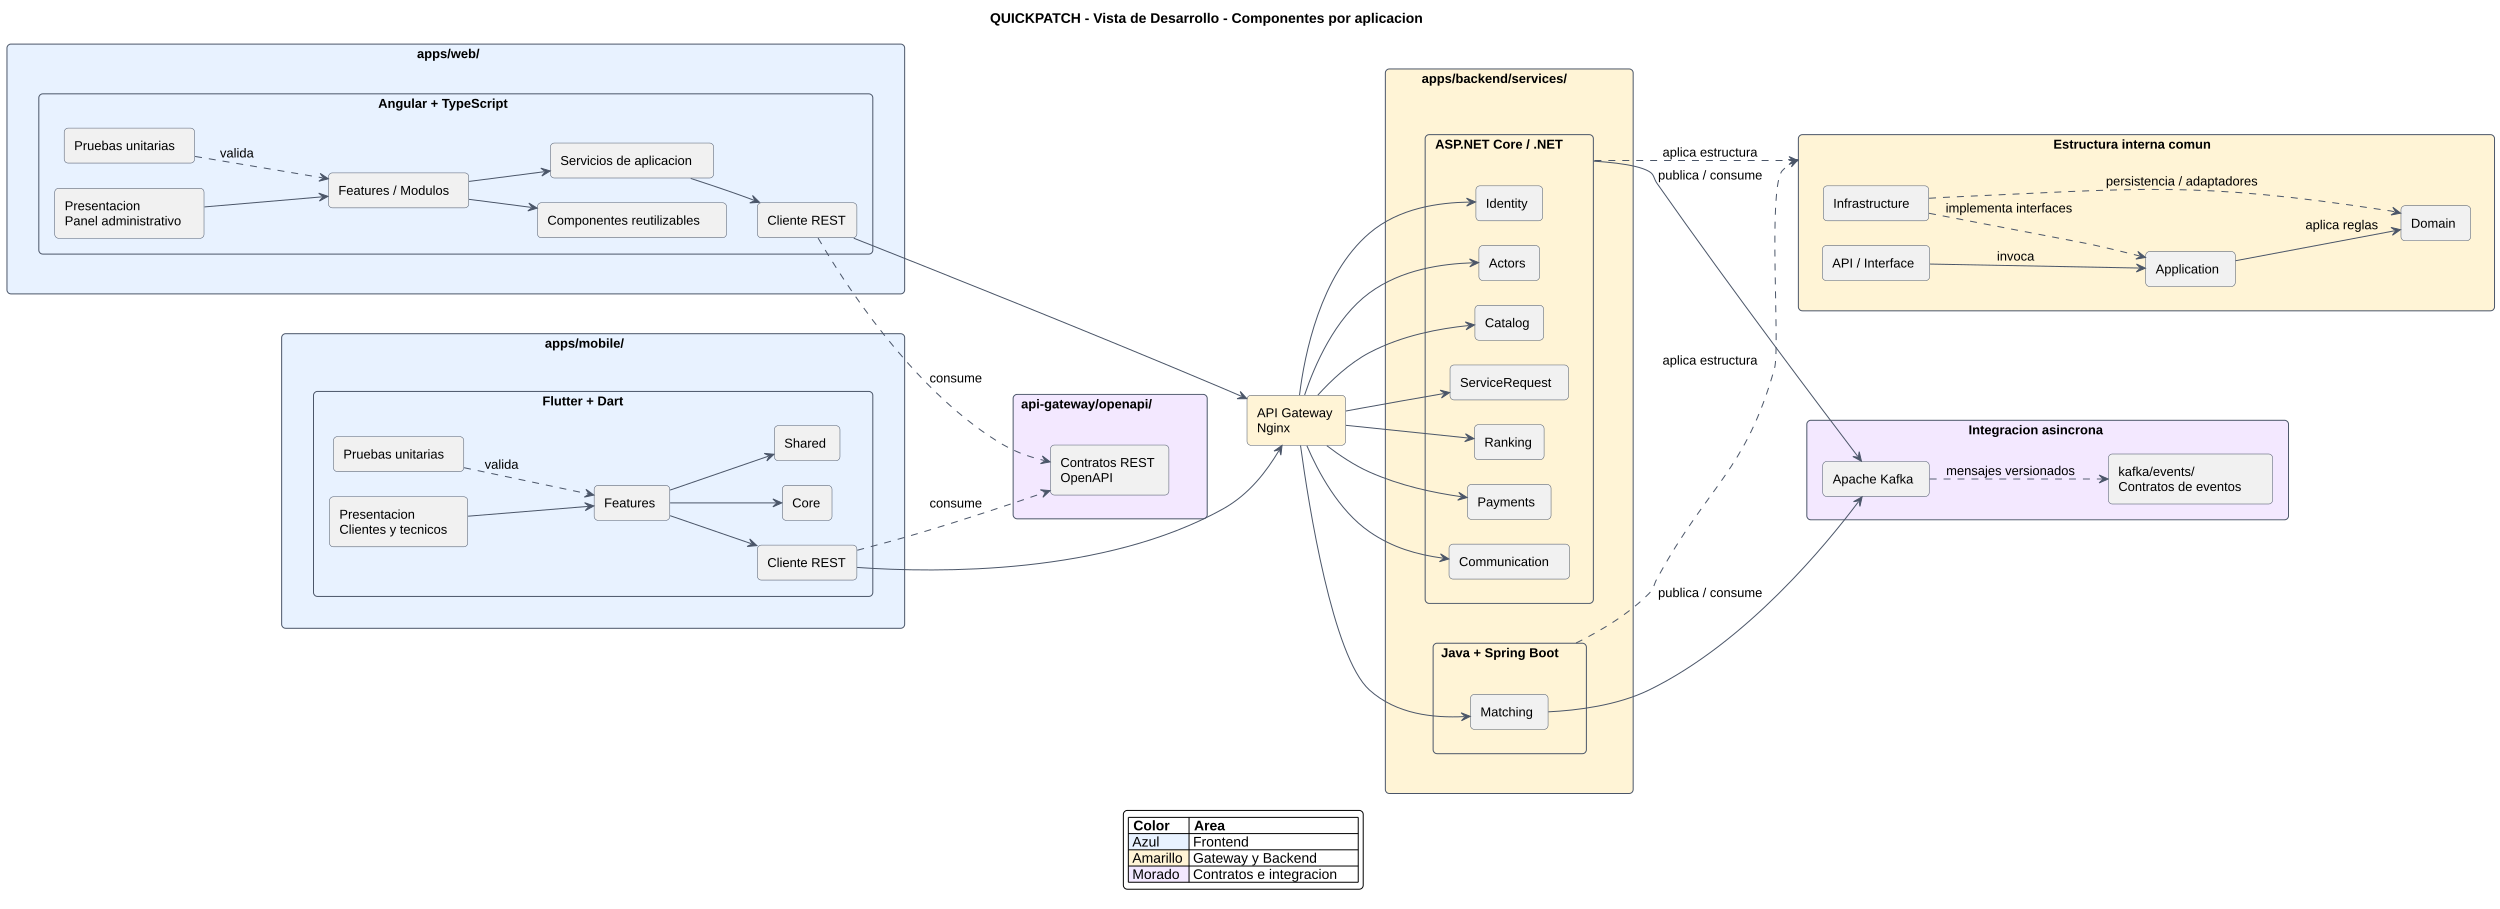
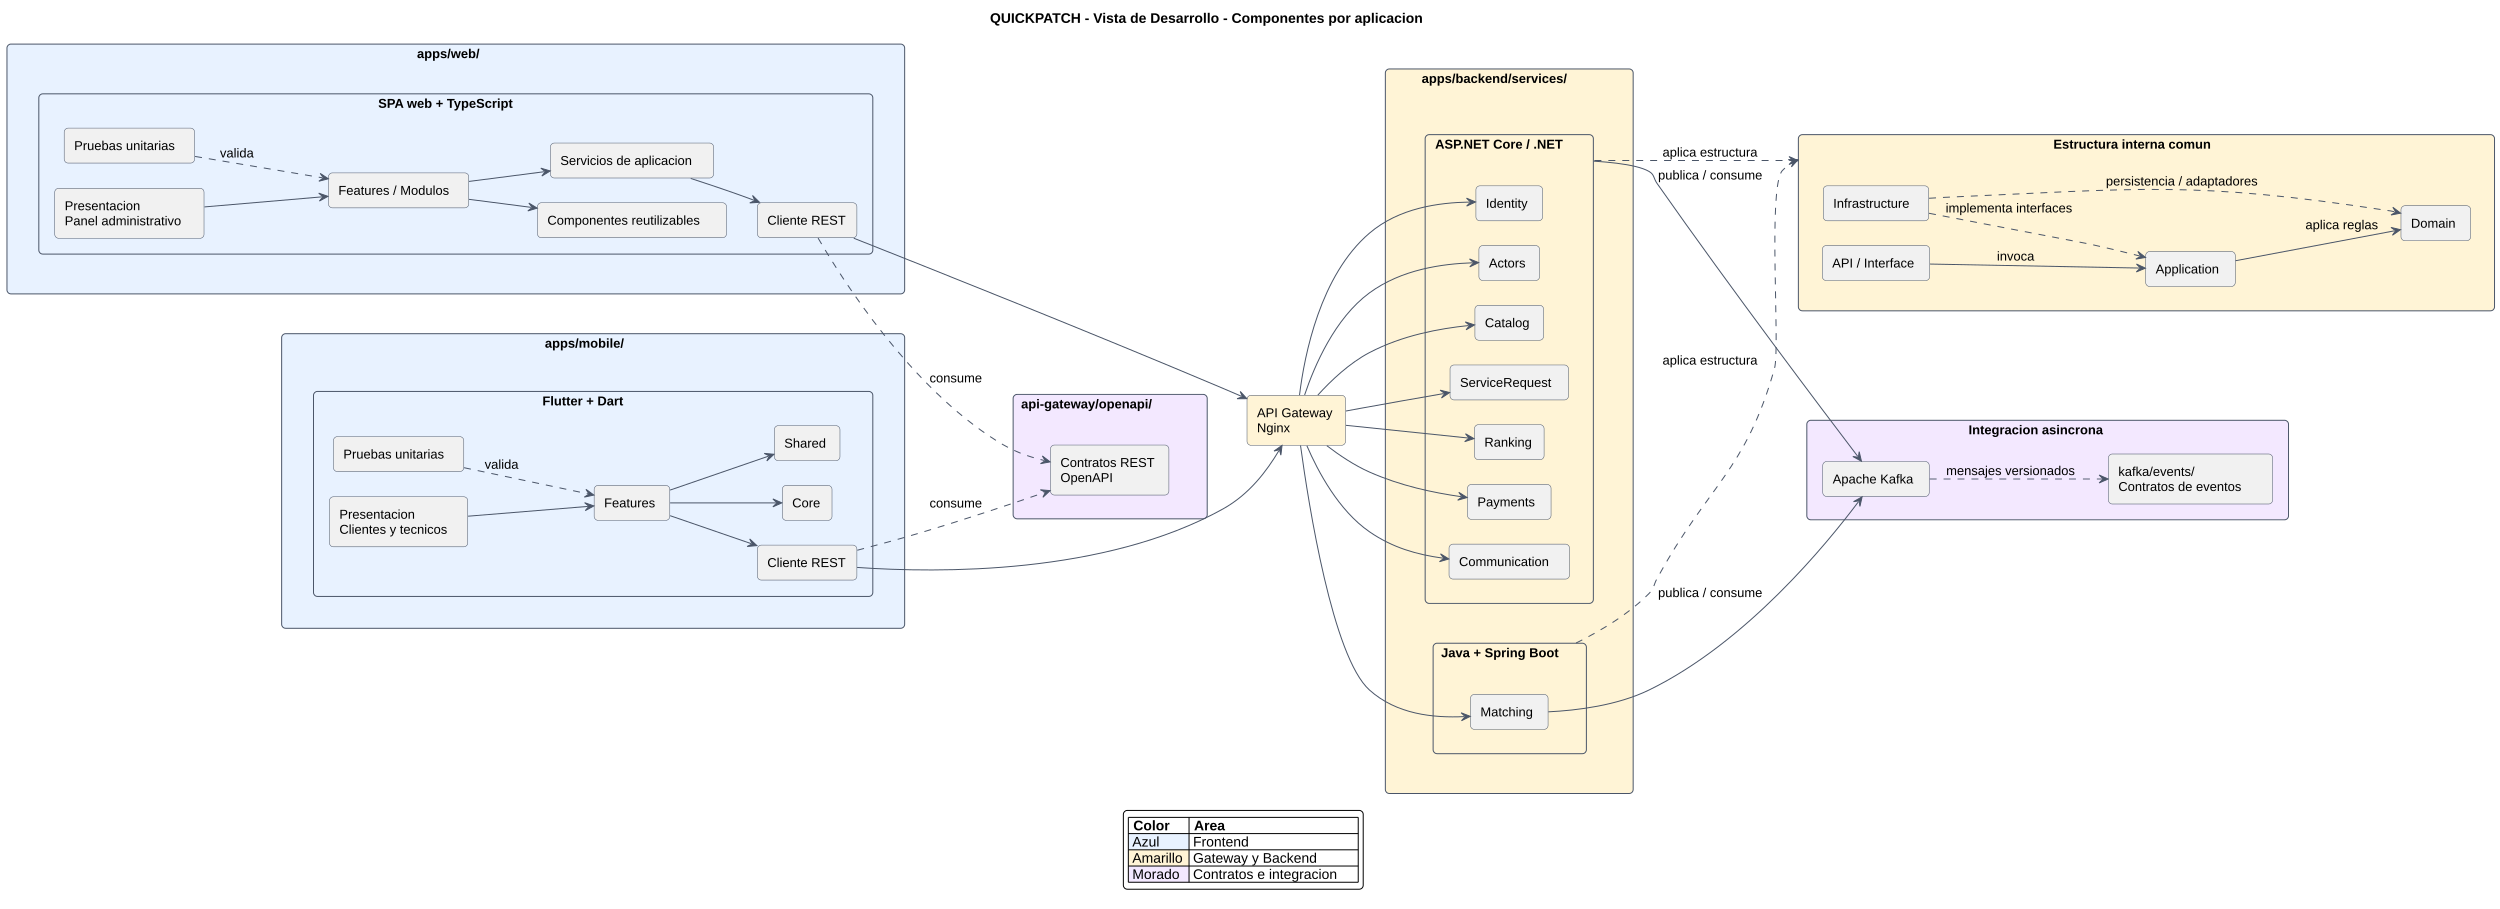
<svg xmlns="http://www.w3.org/2000/svg" contentStyleType="text/css" height="913px" preserveAspectRatio="none" style="width:2512px;height:913px;background:#FFFFFF;" version="1.1" viewBox="0 0 2512 913" width="2512px" zoomAndPan="magnify">
  <defs />
  <g>
    <text fill="#000000" font-family="Arial" font-size="14" font-weight="bold" lengthAdjust="spacing" textLength="509" x="994.75" y="22.995">QUICKPATCH - Vista de Desarrollo - Componentes por aplicacion</text>
    <g id="cluster_WEB">
      <rect fill="#E8F2FF" height="251" rx="4" ry="4" style="stroke:#4A5568;stroke-width:1.0;" width="902" x="7" y="44.297" />
      <text fill="#000000" font-family="Arial" font-size="13" font-weight="bold" lengthAdjust="spacing" textLength="78" x="419" y="58.364">apps/web/</text>
    </g>
-     <g id="cluster_ANGULAR">
+     <g id="cluster_PANEL_WEB">
      <rect fill="none" height="161" rx="4" ry="4" style="stroke:#4A5568;stroke-width:1.0;" width="838" x="39" y="94.297" />
-       <text fill="#000000" font-family="Arial" font-size="13" font-weight="bold" lengthAdjust="spacing" textLength="156" x="380" y="108.364">Angular + TypeScript</text>
+       <text fill="#000000" font-family="Arial" font-size="13" font-weight="bold" lengthAdjust="spacing" textLength="156" x="380" y="108.364">SPA web + TypeScript</text>
    </g>
    <g id="cluster_MOBILE">
      <rect fill="#E8F2FF" height="296" rx="4" ry="4" style="stroke:#4A5568;stroke-width:1.0;" width="626" x="283" y="335.297" />
      <text fill="#000000" font-family="Arial" font-size="13" font-weight="bold" lengthAdjust="spacing" textLength="97" x="547.5" y="349.364">apps/mobile/</text>
    </g>
    <g id="cluster_FLUTTER">
      <rect fill="none" height="206" rx="4" ry="4" style="stroke:#4A5568;stroke-width:1.0;" width="562" x="315" y="393.297" />
      <text fill="#000000" font-family="Arial" font-size="13" font-weight="bold" lengthAdjust="spacing" textLength="102" x="545" y="407.364">Flutter + Dart</text>
    </g>
    <g id="cluster_OPENAPI">
      <rect fill="#F3E8FF" height="125" rx="4" ry="4" style="stroke:#4A5568;stroke-width:1.0;" width="195" x="1018" y="396.297" />
      <text fill="#000000" font-family="Arial" font-size="13" font-weight="bold" lengthAdjust="spacing" textLength="198.889" x="1026" y="410.364">api-gateway/openapi/</text>
    </g>
    <g id="cluster_BACKEND">
      <rect fill="#FFF4D6" height="728" rx="4" ry="4" style="stroke:#4A5568;stroke-width:1.0;" width="249" x="1392" y="69.297" />
      <text fill="#000000" font-family="Arial" font-size="13" font-weight="bold" lengthAdjust="spacing" textLength="176" x="1428.5" y="83.364">apps/backend/services/</text>
    </g>
    <g id="cluster_DOTNET">
      <rect fill="none" height="471" rx="4" ry="4" style="stroke:#4A5568;stroke-width:1.0;" width="169" x="1432" y="135.297" />
      <text fill="#000000" font-family="Arial" font-size="13" font-weight="bold" lengthAdjust="spacing" textLength="149" x="1442" y="149.364">ASP.NET Core / .NET</text>
    </g>
    <g id="cluster_JAVA">
      <rect fill="none" height="111" rx="4" ry="4" style="stroke:#4A5568;stroke-width:1.0;" width="154" x="1440" y="646.297" />
      <text fill="#000000" font-family="Arial" font-size="13" font-weight="bold" lengthAdjust="spacing" textLength="138" x="1448" y="660.364">Java + Spring Boot</text>
    </g>
    <g id="cluster_INTERNAL">
      <rect fill="#FFF4D6" height="177" rx="4" ry="4" style="stroke:#4A5568;stroke-width:1.0;" width="699.5" x="1807" y="135.297" />
      <text fill="#000000" font-family="Arial" font-size="13" font-weight="bold" lengthAdjust="spacing" textLength="187" x="2063.25" y="149.364">Estructura interna comun</text>
    </g>
    <g id="cluster_EDA">
      <rect fill="#F3E8FF" height="100" rx="4" ry="4" style="stroke:#4A5568;stroke-width:1.0;" width="484" x="1815.5" y="422.297" />
      <text fill="#000000" font-family="Arial" font-size="13" font-weight="bold" lengthAdjust="spacing" textLength="159" x="1978" y="436.364">Integracion asincrona</text>
    </g>
    <g id="elem_WEB_UI">
      <rect fill="#F1F1F1" height="50.266" rx="4" ry="4" style="stroke:#4A5568;stroke-width:0.5;" width="150" x="55" y="189.167" />
      <text fill="#000000" font-family="Arial" font-size="13" lengthAdjust="spacing" textLength="83" x="65" y="211.234">Presentacion</text>
      <text fill="#000000" font-family="Arial" font-size="13" lengthAdjust="spacing" textLength="130" x="65" y="226.367">Panel administrativo</text>
    </g>
    <g id="elem_WEB_FEATURES">
      <rect fill="#F1F1F1" height="35.133" rx="4" ry="4" style="stroke:#4A5568;stroke-width:0.5;" width="141" x="330" y="173.727" />
      <text fill="#000000" font-family="Arial" font-size="13" lengthAdjust="spacing" textLength="121" x="340" y="195.794">Features / Modulos</text>
    </g>
    <g id="elem_WEB_COMPONENTS">
      <rect fill="#F1F1F1" height="35.133" rx="4" ry="4" style="stroke:#4A5568;stroke-width:0.5;" width="190" x="540" y="203.727" />
      <text fill="#000000" font-family="Arial" font-size="13" lengthAdjust="spacing" textLength="170" x="550" y="225.794">Componentes reutilizables</text>
    </g>
    <g id="elem_WEB_SERVICES">
      <rect fill="#F1F1F1" height="35.133" rx="4" ry="4" style="stroke:#4A5568;stroke-width:0.5;" width="164" x="553" y="143.727" />
      <text fill="#000000" font-family="Arial" font-size="13" lengthAdjust="spacing" textLength="144" x="563" y="165.794">Servicios de aplicacion</text>
    </g>
    <g id="elem_WEB_API">
      <rect fill="#F1F1F1" height="35.133" rx="4" ry="4" style="stroke:#4A5568;stroke-width:0.5;" width="100" x="761" y="203.727" />
      <text fill="#000000" font-family="Arial" font-size="13" lengthAdjust="spacing" textLength="80" x="771" y="225.794">Cliente REST</text>
    </g>
    <g id="elem_WEB_TESTS">
      <rect fill="#F1F1F1" height="35.133" rx="4" ry="4" style="stroke:#4A5568;stroke-width:0.5;" width="131" x="64.5" y="128.727" />
      <text fill="#000000" font-family="Arial" font-size="13" lengthAdjust="spacing" textLength="111" x="74.5" y="150.794">Pruebas unitarias</text>
    </g>
    <g id="elem_MOBILE_UI">
      <rect fill="#F1F1F1" height="50.266" rx="4" ry="4" style="stroke:#4A5568;stroke-width:0.5;" width="139" x="331" y="499.167" />
      <text fill="#000000" font-family="Arial" font-size="13" lengthAdjust="spacing" textLength="83" x="341" y="521.234">Presentacion</text>
      <text fill="#000000" font-family="Arial" font-size="13" lengthAdjust="spacing" textLength="119" x="341" y="536.367">Clientes y tecnicos</text>
    </g>
    <g id="elem_MOBILE_FEATURES">
      <rect fill="#F1F1F1" height="35.133" rx="4" ry="4" style="stroke:#4A5568;stroke-width:0.5;" width="76" x="597" y="487.727" />
      <text fill="#000000" font-family="Arial" font-size="13" lengthAdjust="spacing" textLength="56" x="607" y="509.794">Features</text>
    </g>
    <g id="elem_MOBILE_CORE">
      <rect fill="#F1F1F1" height="35.133" rx="4" ry="4" style="stroke:#4A5568;stroke-width:0.5;" width="50" x="786" y="487.727" />
      <text fill="#000000" font-family="Arial" font-size="13" lengthAdjust="spacing" textLength="30" x="796" y="509.794">Core</text>
    </g>
    <g id="elem_MOBILE_SHARED">
      <rect fill="#F1F1F1" height="35.133" rx="4" ry="4" style="stroke:#4A5568;stroke-width:0.5;" width="66" x="778" y="427.727" />
      <text fill="#000000" font-family="Arial" font-size="13" lengthAdjust="spacing" textLength="46" x="788" y="449.794">Shared</text>
    </g>
    <g id="elem_MOBILE_API">
      <rect fill="#F1F1F1" height="35.133" rx="4" ry="4" style="stroke:#4A5568;stroke-width:0.5;" width="100" x="761" y="547.727" />
      <text fill="#000000" font-family="Arial" font-size="13" lengthAdjust="spacing" textLength="80" x="771" y="569.794">Cliente REST</text>
    </g>
    <g id="elem_MOBILE_TESTS">
      <rect fill="#F1F1F1" height="35.133" rx="4" ry="4" style="stroke:#4A5568;stroke-width:0.5;" width="131" x="335" y="438.727" />
      <text fill="#000000" font-family="Arial" font-size="13" lengthAdjust="spacing" textLength="111" x="345" y="460.794">Pruebas unitarias</text>
    </g>
    <g id="elem_REST_CONTRACTS">
      <rect fill="#F1F1F1" height="50.266" rx="4" ry="4" style="stroke:#4A5568;stroke-width:0.5;" width="119" x="1055.5" y="447.167" />
      <text fill="#000000" font-family="Arial" font-size="13" lengthAdjust="spacing" textLength="99" x="1065.5" y="469.234">Contratos REST</text>
      <text fill="#000000" font-family="Arial" font-size="13" lengthAdjust="spacing" textLength="54" x="1065.5" y="484.367">OpenAPI</text>
    </g>
    <g id="elem_IDENTITY">
      <rect fill="#F1F1F1" height="35.133" rx="4" ry="4" style="stroke:#4A5568;stroke-width:0.5;" width="67" x="1483" y="186.727" />
      <text fill="#000000" font-family="Arial" font-size="13" lengthAdjust="spacing" textLength="47" x="1493" y="208.794">Identity</text>
    </g>
    <g id="elem_ACTORS">
      <rect fill="#F1F1F1" height="35.133" rx="4" ry="4" style="stroke:#4A5568;stroke-width:0.5;" width="61" x="1486" y="246.727" />
      <text fill="#000000" font-family="Arial" font-size="13" lengthAdjust="spacing" textLength="41" x="1496" y="268.794">Actors</text>
    </g>
    <g id="elem_CATALOG">
      <rect fill="#F1F1F1" height="35.133" rx="4" ry="4" style="stroke:#4A5568;stroke-width:0.5;" width="69" x="1482" y="306.727" />
      <text fill="#000000" font-family="Arial" font-size="13" lengthAdjust="spacing" textLength="49" x="1492" y="328.794">Catalog</text>
    </g>
    <g id="elem_REQUEST">
      <rect fill="#F1F1F1" height="35.133" rx="4" ry="4" style="stroke:#4A5568;stroke-width:0.5;" width="119" x="1457" y="366.727" />
      <text fill="#000000" font-family="Arial" font-size="13" lengthAdjust="spacing" textLength="99" x="1467" y="388.794">ServiceRequest</text>
    </g>
    <g id="elem_RANKING">
      <rect fill="#F1F1F1" height="35.133" rx="4" ry="4" style="stroke:#4A5568;stroke-width:0.5;" width="70" x="1481.5" y="426.727" />
      <text fill="#000000" font-family="Arial" font-size="13" lengthAdjust="spacing" textLength="50" x="1491.5" y="448.794">Ranking</text>
    </g>
    <g id="elem_PAYMENTS">
      <rect fill="#F1F1F1" height="35.133" rx="4" ry="4" style="stroke:#4A5568;stroke-width:0.5;" width="84" x="1474.5" y="486.727" />
      <text fill="#000000" font-family="Arial" font-size="13" lengthAdjust="spacing" textLength="64" x="1484.5" y="508.794">Payments</text>
    </g>
    <g id="elem_COMMUNICATION">
      <rect fill="#F1F1F1" height="35.133" rx="4" ry="4" style="stroke:#4A5568;stroke-width:0.5;" width="121" x="1456" y="546.727" />
      <text fill="#000000" font-family="Arial" font-size="13" lengthAdjust="spacing" textLength="101" x="1466" y="568.794">Communication</text>
    </g>
    <g id="elem_MATCHING">
      <rect fill="#F1F1F1" height="35.133" rx="4" ry="4" style="stroke:#4A5568;stroke-width:0.5;" width="78" x="1477.5" y="697.727" />
      <text fill="#000000" font-family="Arial" font-size="13" lengthAdjust="spacing" textLength="58" x="1487.5" y="719.794">Matching</text>
    </g>
    <g id="elem_API">
      <rect fill="#F1F1F1" height="35.133" rx="4" ry="4" style="stroke:#4A5568;stroke-width:0.5;" width="108" x="1831" y="246.727" />
      <text fill="#000000" font-family="Arial" font-size="13" lengthAdjust="spacing" textLength="88" x="1841" y="268.794">API / Interface</text>
    </g>
    <g id="elem_APPLICATION">
      <rect fill="#F1F1F1" height="35.133" rx="4" ry="4" style="stroke:#4A5568;stroke-width:0.5;" width="90" x="2156" y="252.727" />
      <text fill="#000000" font-family="Arial" font-size="13" lengthAdjust="spacing" textLength="70" x="2166" y="274.794">Application</text>
    </g>
    <g id="elem_DOMAIN">
      <rect fill="#F1F1F1" height="35.133" rx="4" ry="4" style="stroke:#4A5568;stroke-width:0.5;" width="70" x="2412.5" y="206.727" />
      <text fill="#000000" font-family="Arial" font-size="13" lengthAdjust="spacing" textLength="50" x="2422.5" y="228.794">Domain</text>
    </g>
    <g id="elem_INFRASTRUCTURE">
      <rect fill="#F1F1F1" height="35.133" rx="4" ry="4" style="stroke:#4A5568;stroke-width:0.5;" width="106" x="1832" y="186.727" />
      <text fill="#000000" font-family="Arial" font-size="13" lengthAdjust="spacing" textLength="86" x="1842" y="208.794">Infrastructure</text>
    </g>
    <g id="elem_KAFKA">
      <rect fill="#F1F1F1" height="35.133" rx="4" ry="4" style="stroke:#4A5568;stroke-width:0.5;" width="107" x="1831.5" y="463.727" />
      <text fill="#000000" font-family="Arial" font-size="13" lengthAdjust="spacing" textLength="87" x="1841.5" y="485.794">Apache Kafka</text>
    </g>
    <g id="elem_EVENT_CONTRACTS">
      <rect fill="#F1F1F1" height="50.266" rx="4" ry="4" style="stroke:#4A5568;stroke-width:0.5;" width="165" x="2118.5" y="456.167" />
      <text fill="#000000" font-family="Arial" font-size="13" lengthAdjust="spacing" textLength="110.882" x="2128.5" y="478.234">kafka/events/</text>
      <text fill="#000000" font-family="Arial" font-size="13" lengthAdjust="spacing" textLength="138" x="2128.5" y="493.367">Contratos de eventos</text>
    </g>
    <g id="elem_GATEWAY">
      <rect fill="#FFF4D6" height="50.266" rx="4" ry="4" style="stroke:#4A5568;stroke-width:0.5;" width="99" x="1253" y="397.167" />
      <text fill="#000000" font-family="Arial" font-size="13" lengthAdjust="spacing" textLength="79" x="1263" y="419.234">API Gateway</text>
      <text fill="#000000" font-family="Arial" font-size="13" lengthAdjust="spacing" textLength="36" x="1263" y="434.367">Nginx</text>
    </g>
    <g id="link_WEB_UI_WEB_FEATURES">
      <path d="M205.44,207.917 C244.24,204.597 285.432,201.07 323.562,197.799 " fill="none" id="WEB_UI-to-WEB_FEATURES" style="stroke:#4A5568;stroke-width:1.0;" />
      <polygon fill="#4A5568" points="329.54,197.287,320.231,194.071,324.558,197.714,320.915,202.041,329.54,197.287" style="stroke:#4A5568;stroke-width:1.0;" />
    </g>
    <g id="link_WEB_FEATURES_WEB_COMPONENTS">
      <path d="M471.26,200.297 C492.79,203.077 510.929,205.42 533.829,208.37 " fill="none" id="WEB_FEATURES-to-WEB_COMPONENTS" style="stroke:#4A5568;stroke-width:1.0;" />
      <polygon fill="#4A5568" points="539.78,209.137,531.365,204.02,534.821,208.498,530.343,211.954,539.78,209.137" style="stroke:#4A5568;stroke-width:1.0;" />
    </g>
    <g id="link_WEB_FEATURES_WEB_SERVICES">
      <path d="M471.26,182.297 C496.94,178.987 520.299,175.964 546.899,172.534 " fill="none" id="WEB_FEATURES-to-WEB_SERVICES" style="stroke:#4A5568;stroke-width:1.0;" />
      <polygon fill="#4A5568" points="552.85,171.767,543.412,168.951,547.891,172.406,544.436,176.885,552.85,171.767" style="stroke:#4A5568;stroke-width:1.0;" />
    </g>
    <g id="link_WEB_SERVICES_WEB_API">
      <path d="M694.07,179.327 C705.99,183.167 718.43,187.287 730,191.297 C740.79,195.037 746.708,197.15 757.568,201.2 " fill="none" id="WEB_SERVICES-to-WEB_API" style="stroke:#4A5568;stroke-width:1.0;" />
      <polygon fill="#4A5568" points="763.19,203.297,756.155,196.404,758.505,201.55,753.36,203.9,763.19,203.297" style="stroke:#4A5568;stroke-width:1.0;" />
    </g>
    <g id="link_WEB_TESTS_WEB_FEATURES">
      <path d="M196,157.187 C236.5,163.977 282.683,171.715 324.013,178.645 " fill="none" id="WEB_TESTS-to-WEB_FEATURES" style="stroke:#4A5568;stroke-width:1.0;stroke-dasharray:7.0,7.0;" />
      <polygon fill="#4A5568" points="329.93,179.637,321.715,174.204,324.999,178.81,320.392,182.094,329.93,179.637" style="stroke:#4A5568;stroke-width:1.0;" />
      <text fill="#000000" font-family="Arial" font-size="13" lengthAdjust="spacing" textLength="37" x="221" y="158.204">valida</text>
    </g>
    <g id="link_MOBILE_UI_MOBILE_FEATURES">
      <path d="M470.31,518.677 C511.69,515.297 556.76,511.604 590.74,508.834 " fill="none" id="MOBILE_UI-to-MOBILE_FEATURES" style="stroke:#4A5568;stroke-width:1.0;" />
      <polygon fill="#4A5568" points="596.72,508.347,587.425,505.091,591.736,508.753,588.075,513.065,596.72,508.347" style="stroke:#4A5568;stroke-width:1.0;" />
    </g>
    <g id="link_MOBILE_FEATURES_MOBILE_CORE">
      <path d="M673.33,505.297 C707.28,505.297 750.41,505.297 779.59,505.297 " fill="none" id="MOBILE_FEATURES-to-MOBILE_CORE" style="stroke:#4A5568;stroke-width:1.0;" />
      <polygon fill="#4A5568" points="785.59,505.297,776.59,501.297,780.59,505.297,776.59,509.297,785.59,505.297" style="stroke:#4A5568;stroke-width:1.0;" />
    </g>
    <g id="link_MOBILE_FEATURES_MOBILE_SHARED">
      <path d="M673.33,492.427 C704.38,481.717 742.467,468.582 772.037,458.392 " fill="none" id="MOBILE_FEATURES-to-MOBILE_SHARED" style="stroke:#4A5568;stroke-width:1.0;" />
      <polygon fill="#4A5568" points="777.71,456.437,767.898,455.587,772.983,458.066,770.504,463.151,777.71,456.437" style="stroke:#4A5568;stroke-width:1.0;" />
    </g>
    <g id="link_MOBILE_FEATURES_MOBILE_API">
      <path d="M673.33,518.167 C698.79,526.947 727.117,536.722 754.837,546.273 " fill="none" id="MOBILE_FEATURES-to-MOBILE_API" style="stroke:#4A5568;stroke-width:1.0;" />
      <polygon fill="#4A5568" points="760.51,548.227,753.304,541.514,755.783,546.598,750.698,549.077,760.51,548.227" style="stroke:#4A5568;stroke-width:1.0;" />
    </g>
    <g id="link_MOBILE_TESTS_MOBILE_FEATURES">
      <path d="M466.26,469.947 C508.32,478.807 555.769,488.809 590.869,496.209 " fill="none" id="MOBILE_TESTS-to-MOBILE_FEATURES" style="stroke:#4A5568;stroke-width:1.0;stroke-dasharray:7.0,7.0;" />
      <polygon fill="#4A5568" points="596.74,497.447,588.759,491.676,591.847,496.415,587.108,499.504,596.74,497.447" style="stroke:#4A5568;stroke-width:1.0;" />
      <text fill="#000000" font-family="Arial" font-size="13" lengthAdjust="spacing" textLength="37" x="487" y="471.034">valida</text>
    </g>
    <g id="link_API_APPLICATION">
      <path d="M1939.27,265.317 C2000.16,266.477 2092.731,268.242 2149.631,269.332 " fill="none" id="API-to-APPLICATION" style="stroke:#4A5568;stroke-width:1.0;" />
      <polygon fill="#4A5568" points="2155.63,269.447,2146.708,265.275,2150.631,269.351,2146.555,273.274,2155.63,269.447" style="stroke:#4A5568;stroke-width:1.0;" />
      <text fill="#000000" font-family="Arial" font-size="13" lengthAdjust="spacing" textLength="41" x="2006.5" y="261.814">invoca</text>
    </g>
    <g id="link_APPLICATION_DOMAIN">
      <path d="M2246.28,261.967 C2293.89,253.007 2362.693,240.066 2406.123,231.896 " fill="none" id="APPLICATION-to-DOMAIN" style="stroke:#4A5568;stroke-width:1.0;" />
      <polygon fill="#4A5568" points="2412.02,230.787,2402.436,228.52,2407.106,231.711,2403.915,236.382,2412.02,230.787" style="stroke:#4A5568;stroke-width:1.0;" />
      <text fill="#000000" font-family="Arial" font-size="13" lengthAdjust="spacing" textLength="80" x="2316.5" y="230.304">aplica reglas</text>
    </g>
    <g id="link_INFRASTRUCTURE_APPLICATION">
      <path d="M1938.27,214.297 C2000.98,226.287 2098,244.857 2100,245.297 C2118.35,249.347 2132.655,252.799 2150.005,257.209 " fill="none" id="INFRASTRUCTURE-to-APPLICATION" style="stroke:#4A5568;stroke-width:1.0;stroke-dasharray:7.0,7.0;" />
      <polygon fill="#4A5568" points="2155.82,258.687,2148.083,252.593,2150.974,257.455,2146.112,260.346,2155.82,258.687" style="stroke:#4A5568;stroke-width:1.0;" />
      <text fill="#000000" font-family="Arial" font-size="13" lengthAdjust="spacing" textLength="144" x="1955" y="213.454">implementa interfaces</text>
    </g>
    <g id="link_INFRASTRUCTURE_DOMAIN">
      <path d="M1938.32,199.217 C1943.61,198.837 1948.91,198.517 1954,198.297 C2151,189.627 2202.56,181.537 2397.5,211.297 C2402.29,212.027 2401.437,211.682 2406.317,212.822 " fill="none" id="INFRASTRUCTURE-to-DOMAIN" style="stroke:#4A5568;stroke-width:1.0;stroke-dasharray:7.0,7.0;" />
      <polygon fill="#4A5568" points="2412.16,214.187,2404.306,208.244,2407.291,213.049,2402.486,216.035,2412.16,214.187" style="stroke:#4A5568;stroke-width:1.0;" />
      <text fill="#000000" font-family="Arial" font-size="13" lengthAdjust="spacing" textLength="170" x="2116" y="186.394">persistencia / adaptadores</text>
    </g>
    <g id="link_KAFKA_EVENT_CONTRACTS">
      <path d="M1938.91,481.297 C1987.94,481.297 2055.61,481.297 2112.21,481.297 " fill="none" id="KAFKA-to-EVENT_CONTRACTS" style="stroke:#4A5568;stroke-width:1.0;stroke-dasharray:7.0,7.0;" />
      <polygon fill="#4A5568" points="2118.21,481.297,2109.21,477.297,2113.21,481.297,2109.21,485.297,2118.21,481.297" style="stroke:#4A5568;stroke-width:1.0;" />
      <text fill="#000000" font-family="Arial" font-size="13" lengthAdjust="spacing" textLength="143" x="1955.5" y="477.364">mensajes versionados</text>
    </g>
    <g id="link_WEB_API_REST_CONTRACTS">
      <path d="M822.01,239.207 C846.69,281.647 914.86,388.887 1002,443.297 C1017.93,453.247 1031.324,458.403 1049.324,462.703 " fill="none" id="WEB_API-to-REST_CONTRACTS" style="stroke:#4A5568;stroke-width:1.0;stroke-dasharray:7.0,7.0;" />
      <polygon fill="#4A5568" points="1055.16,464.097,1047.336,458.115,1050.297,462.935,1045.477,465.896,1055.16,464.097" style="stroke:#4A5568;stroke-width:1.0;" />
      <text fill="#000000" font-family="Arial" font-size="13" lengthAdjust="spacing" textLength="59" x="934" y="384.244">consume</text>
    </g>
    <g id="link_MOBILE_API_REST_CONTRACTS">
      <path d="M861.41,552.887 C881.25,547.727 904.29,541.487 925,535.297 C968.91,522.167 1012.316,507.699 1049.466,494.919 " fill="none" id="MOBILE_API-to-REST_CONTRACTS" style="stroke:#4A5568;stroke-width:1.0;stroke-dasharray:7.0,7.0;" />
      <polygon fill="#4A5568" points="1055.14,492.967,1045.328,492.112,1050.412,494.593,1047.931,499.677,1055.14,492.967" style="stroke:#4A5568;stroke-width:1.0;" />
      <text fill="#000000" font-family="Arial" font-size="13" lengthAdjust="spacing" textLength="59" x="934" y="509.964">consume</text>
    </g>
    <g id="link_WEB_API_GATEWAY">
      <path d="M857.85,239.347 C934.84,269.777 1094.84,333.517 1229,390.297 C1236.73,393.567 1239.393,394.691 1247.343,398.171 " fill="none" id="WEB_API-to-GATEWAY" style="stroke:#4A5568;stroke-width:1.0;" />
      <polygon fill="#4A5568" points="1252.84,400.577,1246.199,393.304,1248.26,398.572,1242.991,400.632,1252.84,400.577" style="stroke:#4A5568;stroke-width:1.0;" />
    </g>
    <g id="link_MOBILE_API_GATEWAY">
      <path d="M861.21,570.157 C943.1,575.917 1110.05,577.517 1229,511.297 C1255.29,496.657 1272.715,473.479 1285.115,452.699 " fill="none" id="MOBILE_API-to-GATEWAY" style="stroke:#4A5568;stroke-width:1.0;" />
      <polygon fill="#4A5568" points="1288.19,447.547,1280.143,453.226,1285.628,451.841,1287.013,457.325,1288.19,447.547" style="stroke:#4A5568;stroke-width:1.0;" />
    </g>
    <g id="link_GATEWAY_IDENTITY">
      <path d="M1305.74,396.967 C1310.77,356.227 1326.67,276.457 1376,234.297 C1405.66,208.947 1445.631,203.532 1476.611,203.042 " fill="none" id="GATEWAY-to-IDENTITY" style="stroke:#4A5568;stroke-width:1.0;" />
      <polygon fill="#4A5568" points="1482.61,202.947,1473.548,199.09,1477.611,203.026,1473.674,207.089,1482.61,202.947" style="stroke:#4A5568;stroke-width:1.0;" />
    </g>
    <g id="link_GATEWAY_ACTORS">
      <path d="M1310.88,396.847 C1320.76,367.447 1341.22,319.847 1376,294.297 C1408.24,270.607 1449.323,265.066 1479.693,264.056 " fill="none" id="GATEWAY-to-ACTORS" style="stroke:#4A5568;stroke-width:1.0;" />
      <polygon fill="#4A5568" points="1485.69,263.857,1476.562,260.158,1480.693,264.023,1476.828,268.154,1485.69,263.857" style="stroke:#4A5568;stroke-width:1.0;" />
    </g>
    <g id="link_GATEWAY_CATALOG">
      <path d="M1324.15,396.997 C1337.46,382.347 1355.98,364.787 1376,354.297 C1409.35,336.827 1446.312,330.147 1475.682,327.097 " fill="none" id="GATEWAY-to-CATALOG" style="stroke:#4A5568;stroke-width:1.0;" />
      <polygon fill="#4A5568" points="1481.65,326.477,1472.285,323.428,1476.677,326.993,1473.111,331.385,1481.65,326.477" style="stroke:#4A5568;stroke-width:1.0;" />
    </g>
    <g id="link_GATEWAY_REQUEST">
      <path d="M1352.37,412.997 C1357.31,412.077 1362.25,411.157 1367,410.297 C1396.48,404.927 1423.389,400.194 1450.659,395.454 " fill="none" id="GATEWAY-to-REQUEST" style="stroke:#4A5568;stroke-width:1.0;" />
      <polygon fill="#4A5568" points="1456.57,394.427,1447.018,392.027,1451.644,395.283,1448.388,399.909,1456.57,394.427" style="stroke:#4A5568;stroke-width:1.0;" />
    </g>
    <g id="link_GATEWAY_MATCHING">
      <path d="M1306.75,447.627 C1315.08,508.457 1339.17,660.147 1376,693.297 C1403.24,717.817 1440.246,721.483 1471.306,720.053 " fill="none" id="GATEWAY-to-MATCHING" style="stroke:#4A5568;stroke-width:1.0;" />
      <polygon fill="#4A5568" points="1477.3,719.777,1468.126,716.195,1472.305,720.007,1468.494,724.187,1477.3,719.777" style="stroke:#4A5568;stroke-width:1.0;" />
    </g>
    <g id="link_GATEWAY_RANKING">
      <path d="M1352.4,427.367 C1391.78,431.457 1440.172,436.476 1475.092,440.106 " fill="none" id="GATEWAY-to-RANKING" style="stroke:#4A5568;stroke-width:1.0;" />
      <polygon fill="#4A5568" points="1481.06,440.727,1472.522,435.818,1476.087,440.21,1471.695,443.775,1481.06,440.727" style="stroke:#4A5568;stroke-width:1.0;" />
    </g>
    <g id="link_GATEWAY_PAYMENTS">
      <path d="M1333.19,447.817 C1345.69,457.397 1360.85,467.587 1376,474.297 C1407.37,488.197 1439.69,494.987 1468.2,499.067 " fill="none" id="GATEWAY-to-PAYMENTS" style="stroke:#4A5568;stroke-width:1.0;" />
      <polygon fill="#4A5568" points="1474.14,499.917,1465.797,494.682,1469.19,499.209,1464.664,502.602,1474.14,499.917" style="stroke:#4A5568;stroke-width:1.0;" />
    </g>
    <g id="link_GATEWAY_COMMUNICATION">
      <path d="M1313.15,447.887 C1324.29,473.797 1345.12,512.987 1376,534.297 C1399.24,550.337 1423.505,557.223 1449.866,560.833 " fill="none" id="GATEWAY-to-COMMUNICATION" style="stroke:#4A5568;stroke-width:1.0;" />
      <polygon fill="#4A5568" points="1455.81,561.647,1447.436,556.463,1450.856,560.968,1446.351,564.389,1455.81,561.647" style="stroke:#4A5568;stroke-width:1.0;" />
    </g>
    <g id="link_DOTNET_INTERNAL">
      <path d="M1602.08,161.297 C1602.685,161.297 1603.292,161.297 1603.9,161.297 C1613.639,161.297 1623.89,161.297 1634.482,161.297 C1655.666,161.297 1678.216,161.297 1700.765,161.297 C1723.314,161.297 1745.863,161.297 1767.046,161.297 C1777.638,161.297 1787.888,161.297 1797.625,161.297 C1800.06,161.297 1802.462,161.297 1804.83,161.297 C1805.422,161.297 1800.012,161.297 1800.599,161.297 " fill="none" id="DOTNET-to-INTERNAL" style="stroke:#4A5568;stroke-width:1.0;stroke-dasharray:7.0,7.0;" />
      <polygon fill="#4A5568" points="1806.599,161.297,1797.599,157.297,1801.599,161.297,1797.599,165.297,1806.599,161.297" style="stroke:#4A5568;stroke-width:1.0;" />
      <text fill="#000000" font-family="Arial" font-size="13" lengthAdjust="spacing" textLength="107" x="1670.5" y="157.364">aplica estructura</text>
    </g>
    <g id="link_JAVA_INTERNAL">
      <path d="M1583.636,646.091 C1584.569,645.634 1585.504,645.172 1586.442,644.703 C1588.318,643.766 1590.206,642.805 1592.101,641.821 C1599.681,637.883 1607.38,633.569 1614.956,628.881 C1630.108,619.506 1644.767,608.637 1657,596.297 C1662.32,590.927 1661.38,587.927 1665,581.297 C1716.51,486.997 1753.82,473.707 1783,370.297 C1789.01,348.997 1775.88,187.457 1791,171.297 C1794.494,167.561 1798.536,164.593 1802.938,162.26 C1804.039,161.677 1805.162,161.133 1806.305,160.628 C1806.448,160.565 1801.084,162.884 1801.227,162.822 " fill="none" id="JAVA-to-INTERNAL" style="stroke:#4A5568;stroke-width:1.0;stroke-dasharray:7.0,7.0;" />
      <polygon fill="#4A5568" points="1806.734,160.44,1796.886,160.341,1802.145,162.425,1800.062,167.684,1806.734,160.44" style="stroke:#4A5568;stroke-width:1.0;" />
      <text fill="#000000" font-family="Arial" font-size="13" lengthAdjust="spacing" textLength="107" x="1670.5" y="366.364">aplica estructura</text>
    </g>
    <g id="link_DOTNET_KAFKA">
      <path d="M1601.458,161.926 C1601.701,161.941 1601.944,161.957 1602.187,161.972 C1609.958,162.471 1617.539,163.139 1624.559,164.024 C1638.6,165.792 1650.4,168.424 1657,172.297 C1662.53,175.537 1661.32,179.047 1665,184.297 C1740.42,291.817 1831.847,412.812 1866.737,458.662 " fill="none" id="DOTNET-to-KAFKA" style="stroke:#4A5568;stroke-width:1.0;" />
      <polygon fill="#4A5568" points="1870.37,463.437,1868.103,453.853,1867.342,459.458,1861.737,458.697,1870.37,463.437" style="stroke:#4A5568;stroke-width:1.0;" />
      <text fill="#000000" font-family="Arial" font-size="13" lengthAdjust="spacing" textLength="116" x="1666" y="180.364">publica / consume</text>
    </g>
    <g id="link_MATCHING_KAFKA">
      <path d="M1555.72,715.247 C1584.82,713.837 1625.16,708.827 1657,693.297 C1754.9,645.547 1836.044,545.96 1867.434,504.04 " fill="none" id="MATCHING-to-KAFKA" style="stroke:#4A5568;stroke-width:1.0;" />
      <polygon fill="#4A5568" points="1871.03,499.237,1862.434,504.043,1868.033,503.239,1868.837,508.839,1871.03,499.237" style="stroke:#4A5568;stroke-width:1.0;" />
      <text fill="#000000" font-family="Arial" font-size="13" lengthAdjust="spacing" textLength="116" x="1666" y="599.944">publica / consume</text>
    </g>
    <rect fill="none" height="79.188" id="_legend" rx="4" ry="4" style="stroke:#000000;stroke-width:1.0;" width="241" x="1128.75" y="814.297" />
    <text fill="#000000" font-family="Arial" font-size="14" font-weight="bold" lengthAdjust="spacing" textLength="42" x="1138.75" y="834.292">Color</text>
    <text fill="#000000" font-family="Arial" font-size="14" font-weight="bold" lengthAdjust="spacing" textLength="37" x="1199.75" y="834.292">Area</text>
    <rect fill="#E8F2FF" height="16.297" style="stroke:none;stroke-width:1.0;" width="61" x="1133.75" y="837.594" />
    <text fill="#000000" font-family="Arial" font-size="14" lengthAdjust="spacing" textLength="29" x="1137.75" y="850.589">Azul</text>
    <text fill="#000000" font-family="Arial" font-size="14" lengthAdjust="spacing" textLength="63" x="1198.75" y="850.589">Frontend</text>
    <rect fill="#FFF4D6" height="16.297" style="stroke:none;stroke-width:1.0;" width="61" x="1133.75" y="853.891" />
    <text fill="#000000" font-family="Arial" font-size="14" lengthAdjust="spacing" textLength="53" x="1137.75" y="866.886">Amarillo</text>
    <text fill="#000000" font-family="Arial" font-size="14" lengthAdjust="spacing" textLength="135" x="1198.75" y="866.886">Gateway y Backend</text>
    <rect fill="#F3E8FF" height="16.297" style="stroke:none;stroke-width:1.0;" width="61" x="1133.75" y="870.188" />
    <text fill="#000000" font-family="Arial" font-size="14" lengthAdjust="spacing" textLength="52" x="1137.75" y="883.183">Morado</text>
    <text fill="#000000" font-family="Arial" font-size="14" lengthAdjust="spacing" textLength="162" x="1198.75" y="883.183">Contratos e integracion</text>
    <line style="stroke:#000000;stroke-width:1.0;" x1="1133.75" x2="1364.75" y1="821.297" y2="821.297" />
    <line style="stroke:#000000;stroke-width:1.0;" x1="1133.75" x2="1364.75" y1="837.594" y2="837.594" />
    <line style="stroke:#000000;stroke-width:1.0;" x1="1133.75" x2="1364.75" y1="853.891" y2="853.891" />
    <line style="stroke:#000000;stroke-width:1.0;" x1="1133.75" x2="1364.75" y1="870.188" y2="870.188" />
    <line style="stroke:#000000;stroke-width:1.0;" x1="1133.75" x2="1364.75" y1="886.484" y2="886.484" />
    <line style="stroke:#000000;stroke-width:1.0;" x1="1133.75" x2="1133.75" y1="821.297" y2="886.484" />
    <line style="stroke:#000000;stroke-width:1.0;" x1="1194.75" x2="1194.75" y1="821.297" y2="886.484" />
    <line style="stroke:#000000;stroke-width:1.0;" x1="1364.75" x2="1364.75" y1="821.297" y2="886.484" />
  </g>
</svg>
